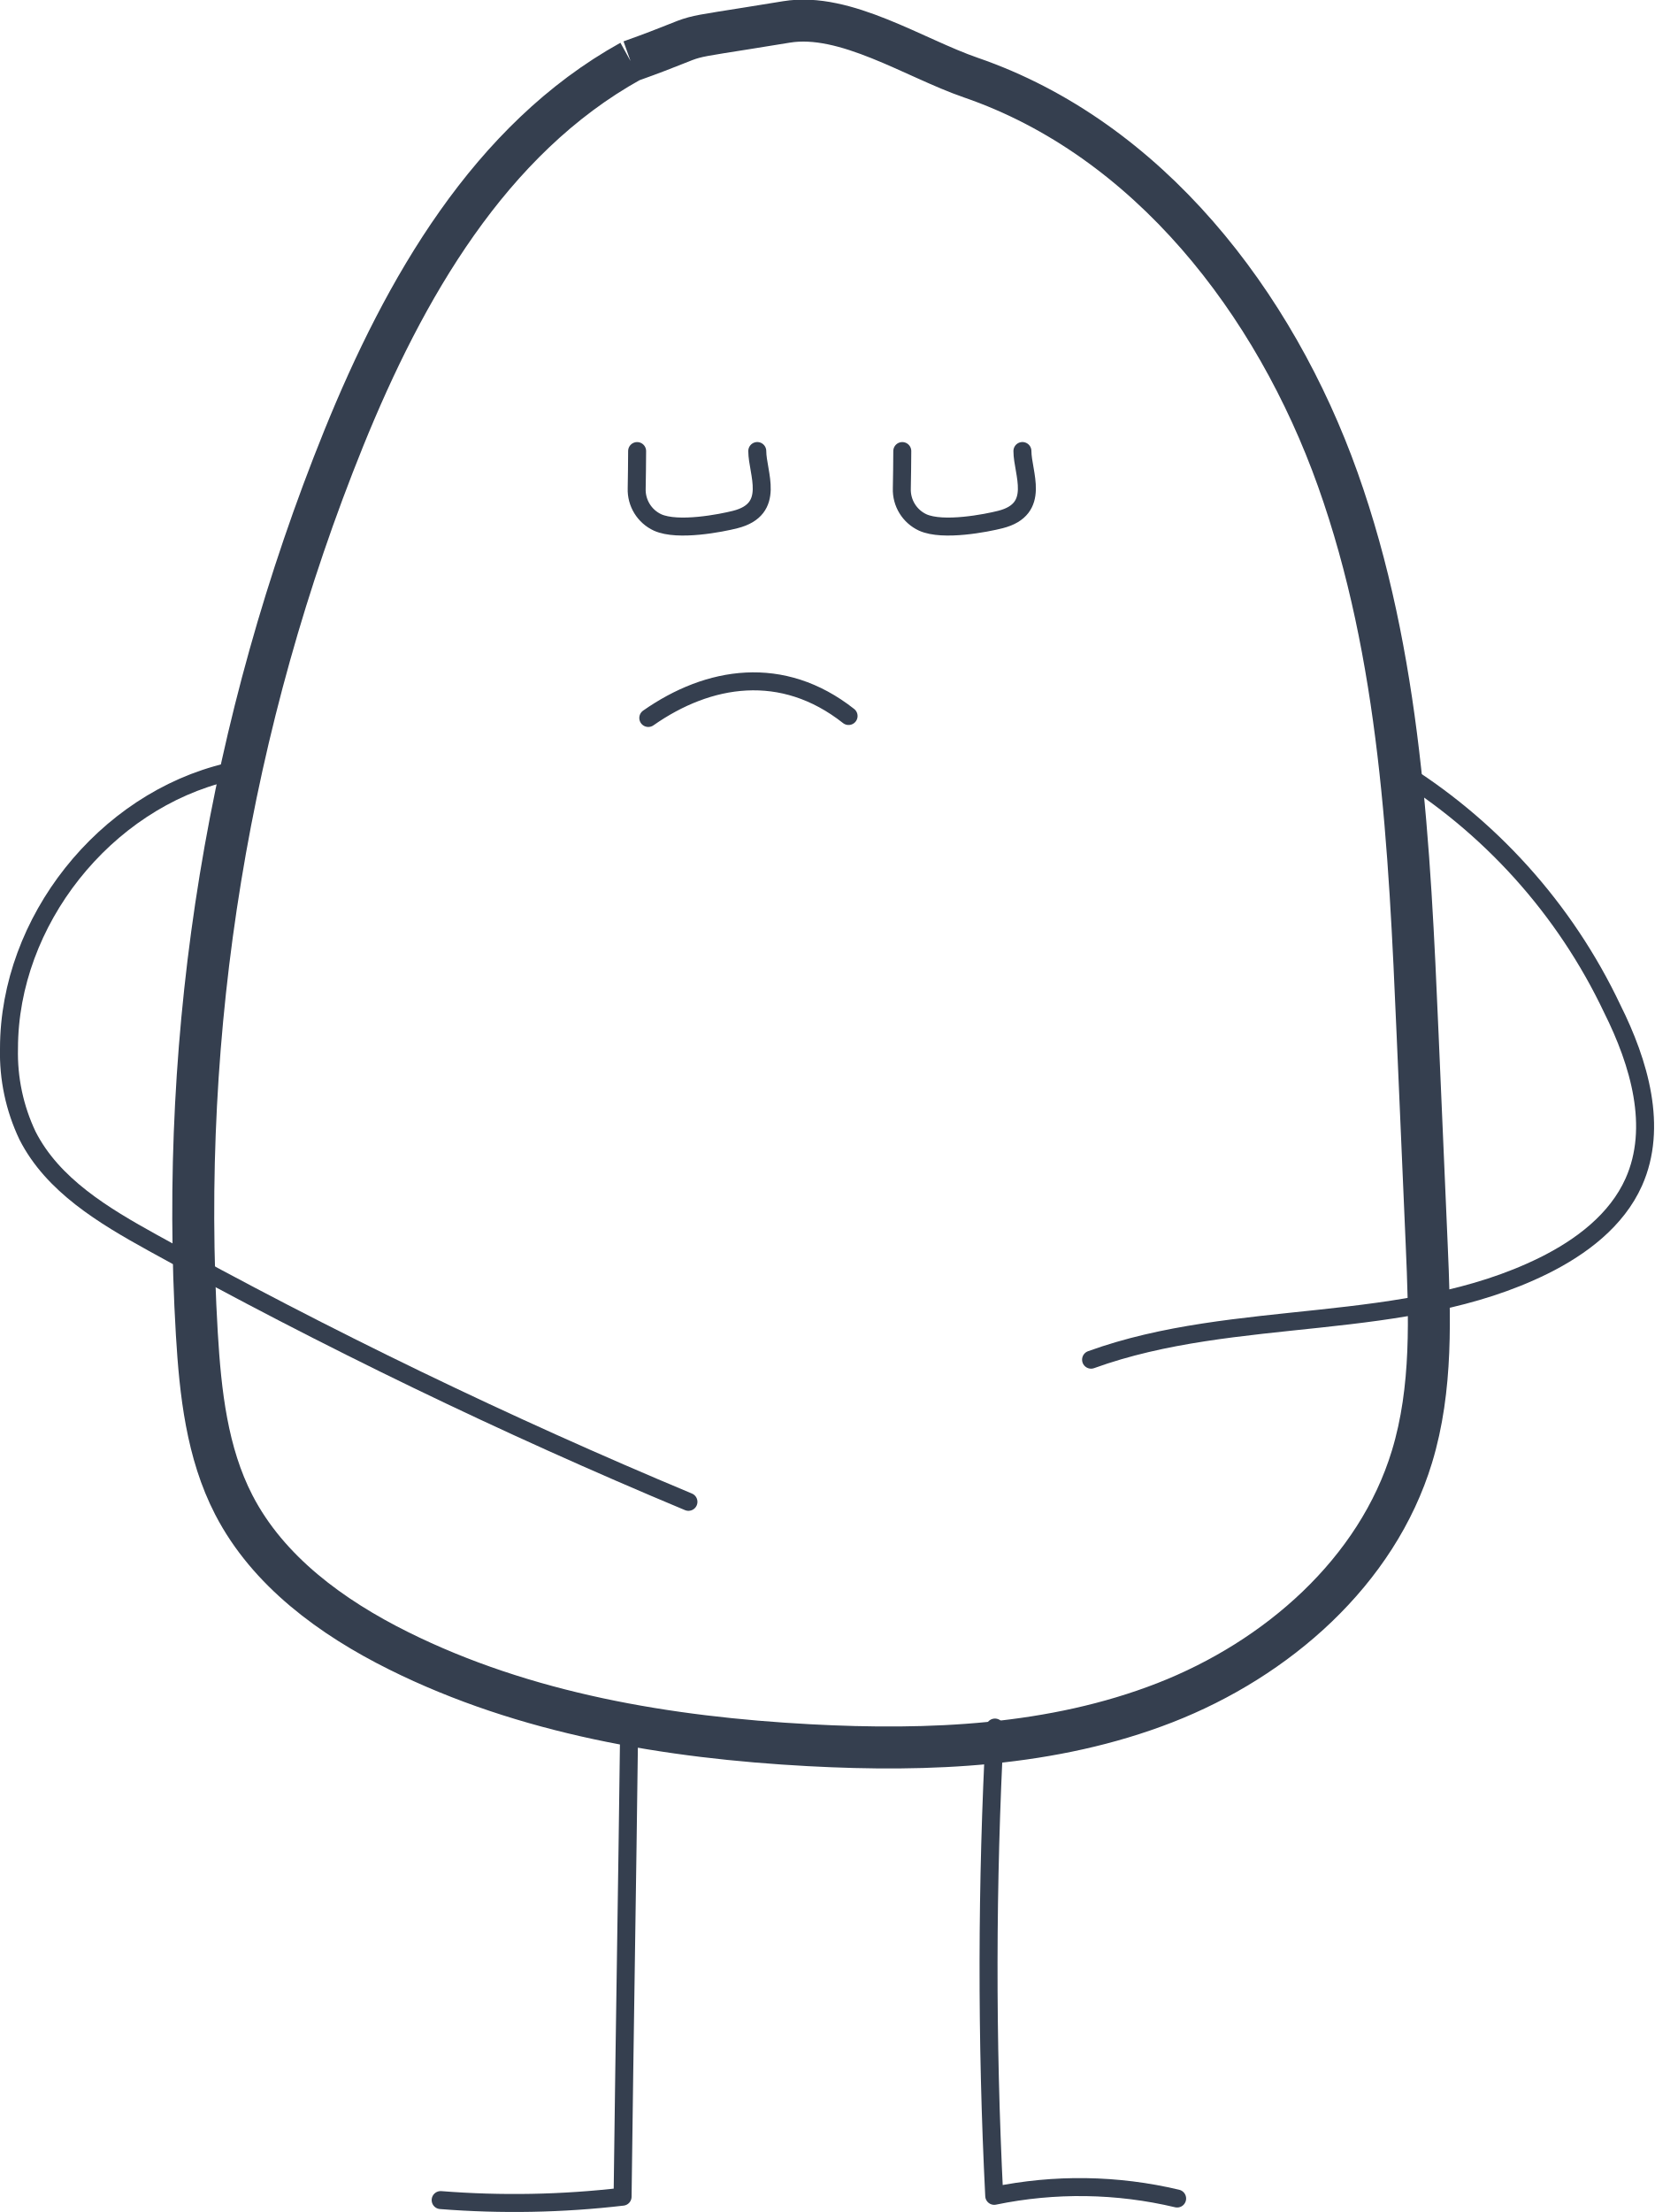
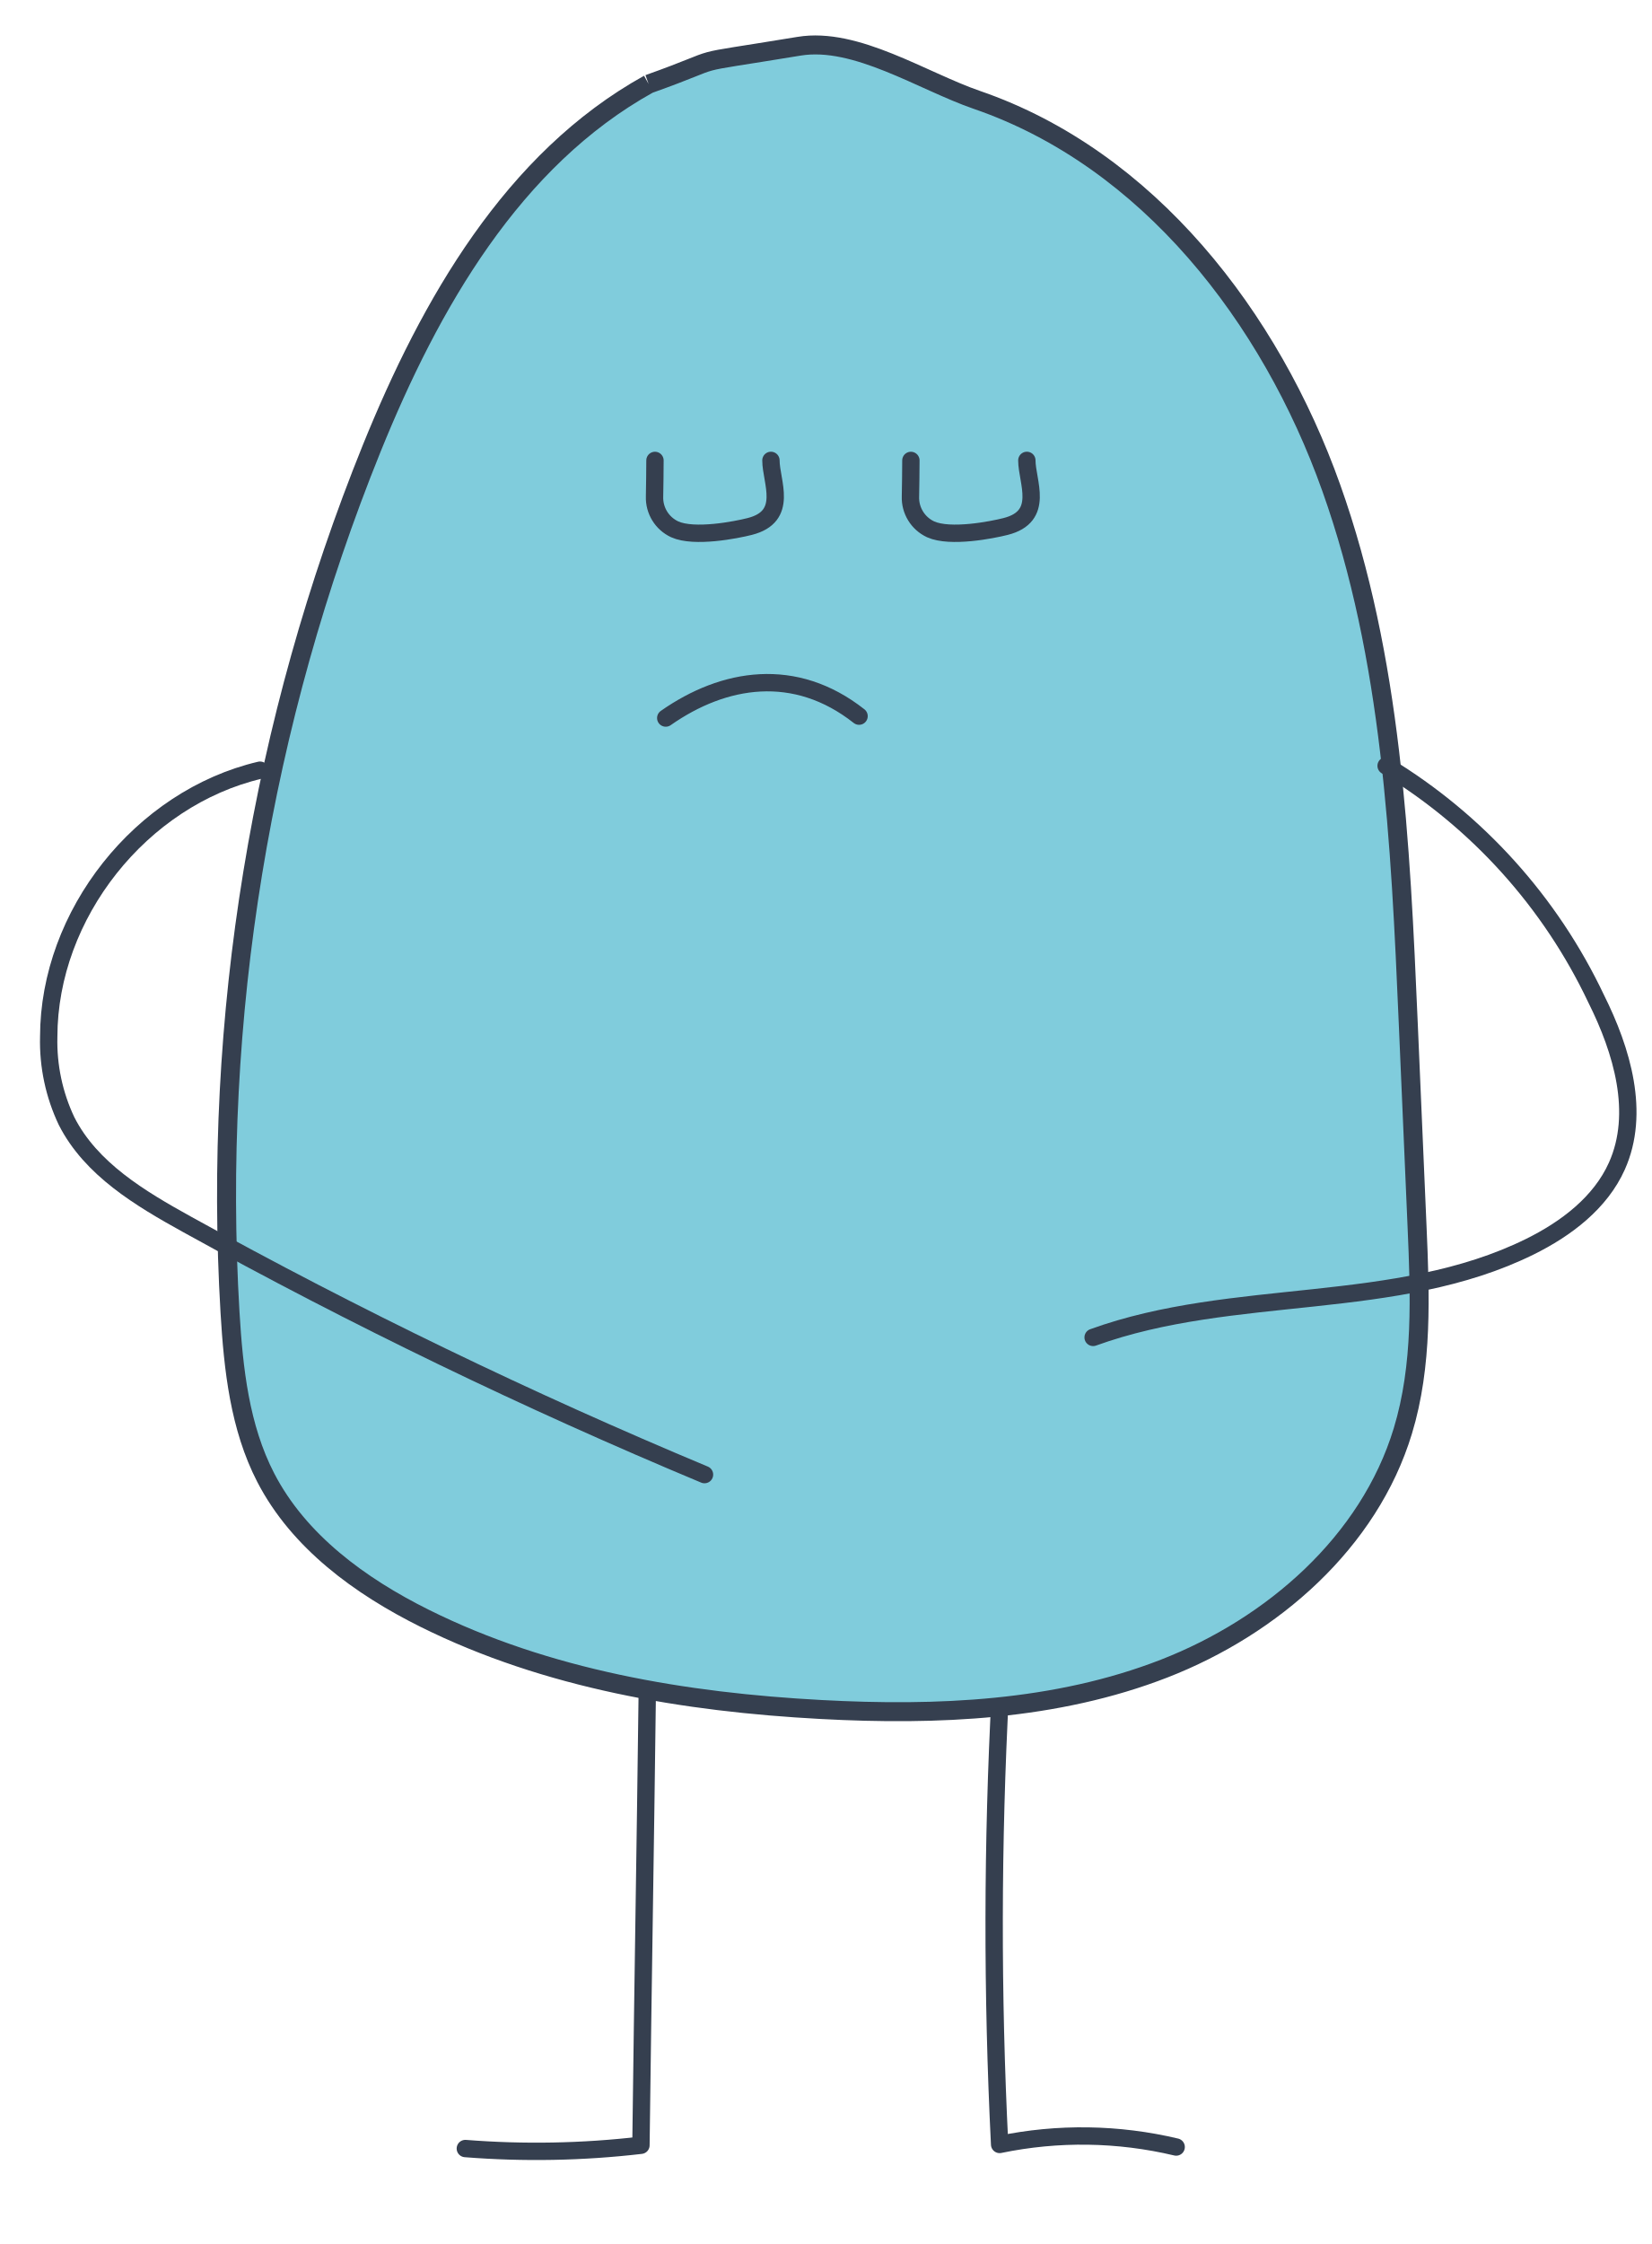
- <svg xmlns="http://www.w3.org/2000/svg" width="168.286" height="224.977" viewBox="0 0 168.286 224.977" version="1.1" id="svg14">
-   <defs id="defs18" />
-   <g id="Group_179" data-name="Group 179" transform="translate(1015.316 -134.57)">
+ <svg xmlns="http://www.w3.org/2000/svg" viewBox="632.489 29.325 174.075 236.465">
+   <g id="Group_179" data-name="Group 179" transform="matrix(1, 0, 0, 1, 1652.025, -102.604)">
    <path id="Path_357" data-name="Path 357" d="M-963.4,262.108c-.225,18.025-.448,30.16-.673,48.187a95.03,95.03,0,0,1-18.51.346" transform="translate(12.097 47.694)" fill="none" stroke="#e79e17" stroke-linecap="round" stroke-linejoin="round" stroke-width="1.829" style="stroke:#353f4f;stroke-opacity:1" />
    <path id="Path_358" data-name="Path 358" d="M-941.547,262.451a462.642,462.642,0,0,0-.073,47.628,42.863,42.863,0,0,1,18.609.272" transform="translate(27.452 47.824)" fill="none" stroke="#e79e17" stroke-linecap="round" stroke-linejoin="round" stroke-width="1.829" style="stroke:#353f4f;stroke-opacity:1" />
-     <path id="Path_359" data-name="Path 359" d="M-956.324,140.788c-14.339,7.95-23.031,23.186-29.191,38.381a209.9,209.9,0,0,0-14.937,91.076c.359,5.964,1.02,12.078,3.762,17.386,3.481,6.738,9.96,11.449,16.75,14.828,12.888,6.412,27.419,8.839,41.794,9.612,12.22.657,24.772.123,36.175-4.319s21.581-13.313,25.14-25.022c2.108-6.93,1.814-14.331,1.5-21.567q-.462-10.685-.925-21.37c-.825-19.073-1.713-38.483-8.121-56.467s-19.291-34.658-37.344-40.868c-5.747-1.978-12.752-6.646-18.749-5.657-13.025,2.145-6.84.774-15.856,3.987" transform="translate(5.162 0)" fill="none" stroke="#e79e17" stroke-miterlimit="10" stroke-width="4.269" style="stroke:#353f4f;stroke-opacity:1" />
+     <path id="Path_359" data-name="Path 359" d="M-956.324,140.788c-14.339,7.95-23.031,23.186-29.191,38.381a209.9,209.9,0,0,0-14.937,91.076c.359,5.964,1.02,12.078,3.762,17.386,3.481,6.738,9.96,11.449,16.75,14.828,12.888,6.412,27.419,8.839,41.794,9.612,12.22.657,24.772.123,36.175-4.319s21.581-13.313,25.14-25.022c2.108-6.93,1.814-14.331,1.5-21.567q-.462-10.685-.925-21.37c-.825-19.073-1.713-38.483-8.121-56.467s-19.291-34.658-37.344-40.868c-5.747-1.978-12.752-6.646-18.749-5.657-13.025,2.145-6.84.774-15.856,3.987" transform="translate(5.162 0)" stroke="#e79e17" stroke-miterlimit="10" style="stroke: rgb(53, 63, 79); stroke-opacity: 1; fill: rgb(128, 204, 220); stroke-width: 2px;" />
    <path id="Path_360" data-name="Path 360" d="M-992.129,192.036c-12.549,2.954-22.26,15.2-22.272,28.1a19.55,19.55,0,0,0,1.883,8.879c2.568,5.056,7.758,8.149,12.721,10.894a553.723,553.723,0,0,0,54.521,26.356" transform="translate(0 21.052)" fill="none" stroke="#e79e17" stroke-linecap="round" stroke-linejoin="round" stroke-width="1.829" style="stroke:#353f4f;stroke-opacity:1" />
    <path id="Path_361" data-name="Path 361" d="M-903.756,191.7a57.486,57.486,0,0,1,22.141,24.55c2.737,5.478,4.684,12.035,2.185,17.625-1.736,3.883-5.358,6.614-9.172,8.5-14.117,6.969-31.234,4.2-46.038,9.558" transform="translate(30.326 20.926)" fill="none" stroke="#e79e17" stroke-linecap="round" stroke-linejoin="round" stroke-width="1.829" style="stroke:#353f4f;stroke-opacity:1" />
    <path id="Path_362" data-name="Path 362" d="M-948.544,168.386c0,1.267-.026,2.533-.046,3.8a3.677,3.677,0,0,0,2.128,3.462c2.07.932,6.494.058,7.9-.3,4.194-1.059,2.241-4.727,2.241-6.966" transform="translate(25.022 12.061)" fill="none" stroke="#e79e17" stroke-linecap="round" stroke-linejoin="round" stroke-width="1.829" style="stroke:#353f4f;stroke-opacity:1" />
    <path id="Path_363" data-name="Path 363" d="M-968.089,168.386c0,1.267-.026,2.533-.044,3.8a3.673,3.673,0,0,0,2.127,3.462c2.07.932,6.494.058,7.9-.3,4.194-1.059,2.241-4.727,2.241-6.966" transform="translate(17.591 12.061)" fill="none" stroke="#e79e17" stroke-linecap="round" stroke-linejoin="round" stroke-width="1.829" style="stroke:#353f4f;stroke-opacity:1" />
    <path id="Path_364" data-name="Path 364" d="M-976.144,187.328" transform="translate(14.545 19.262)" fill="none" stroke="#e79e17" stroke-width="1" />
    <path id="Path_365" data-name="Path 365" d="M-946.9,188.881c-6.745-5.318-14.24-4.1-20.377.2" transform="translate(17.915 18.512)" fill="none" stroke="#e79e17" stroke-linecap="round" stroke-linejoin="round" stroke-width="1.829" style="stroke:#353f4f;stroke-opacity:1" />
  </g>
</svg>
